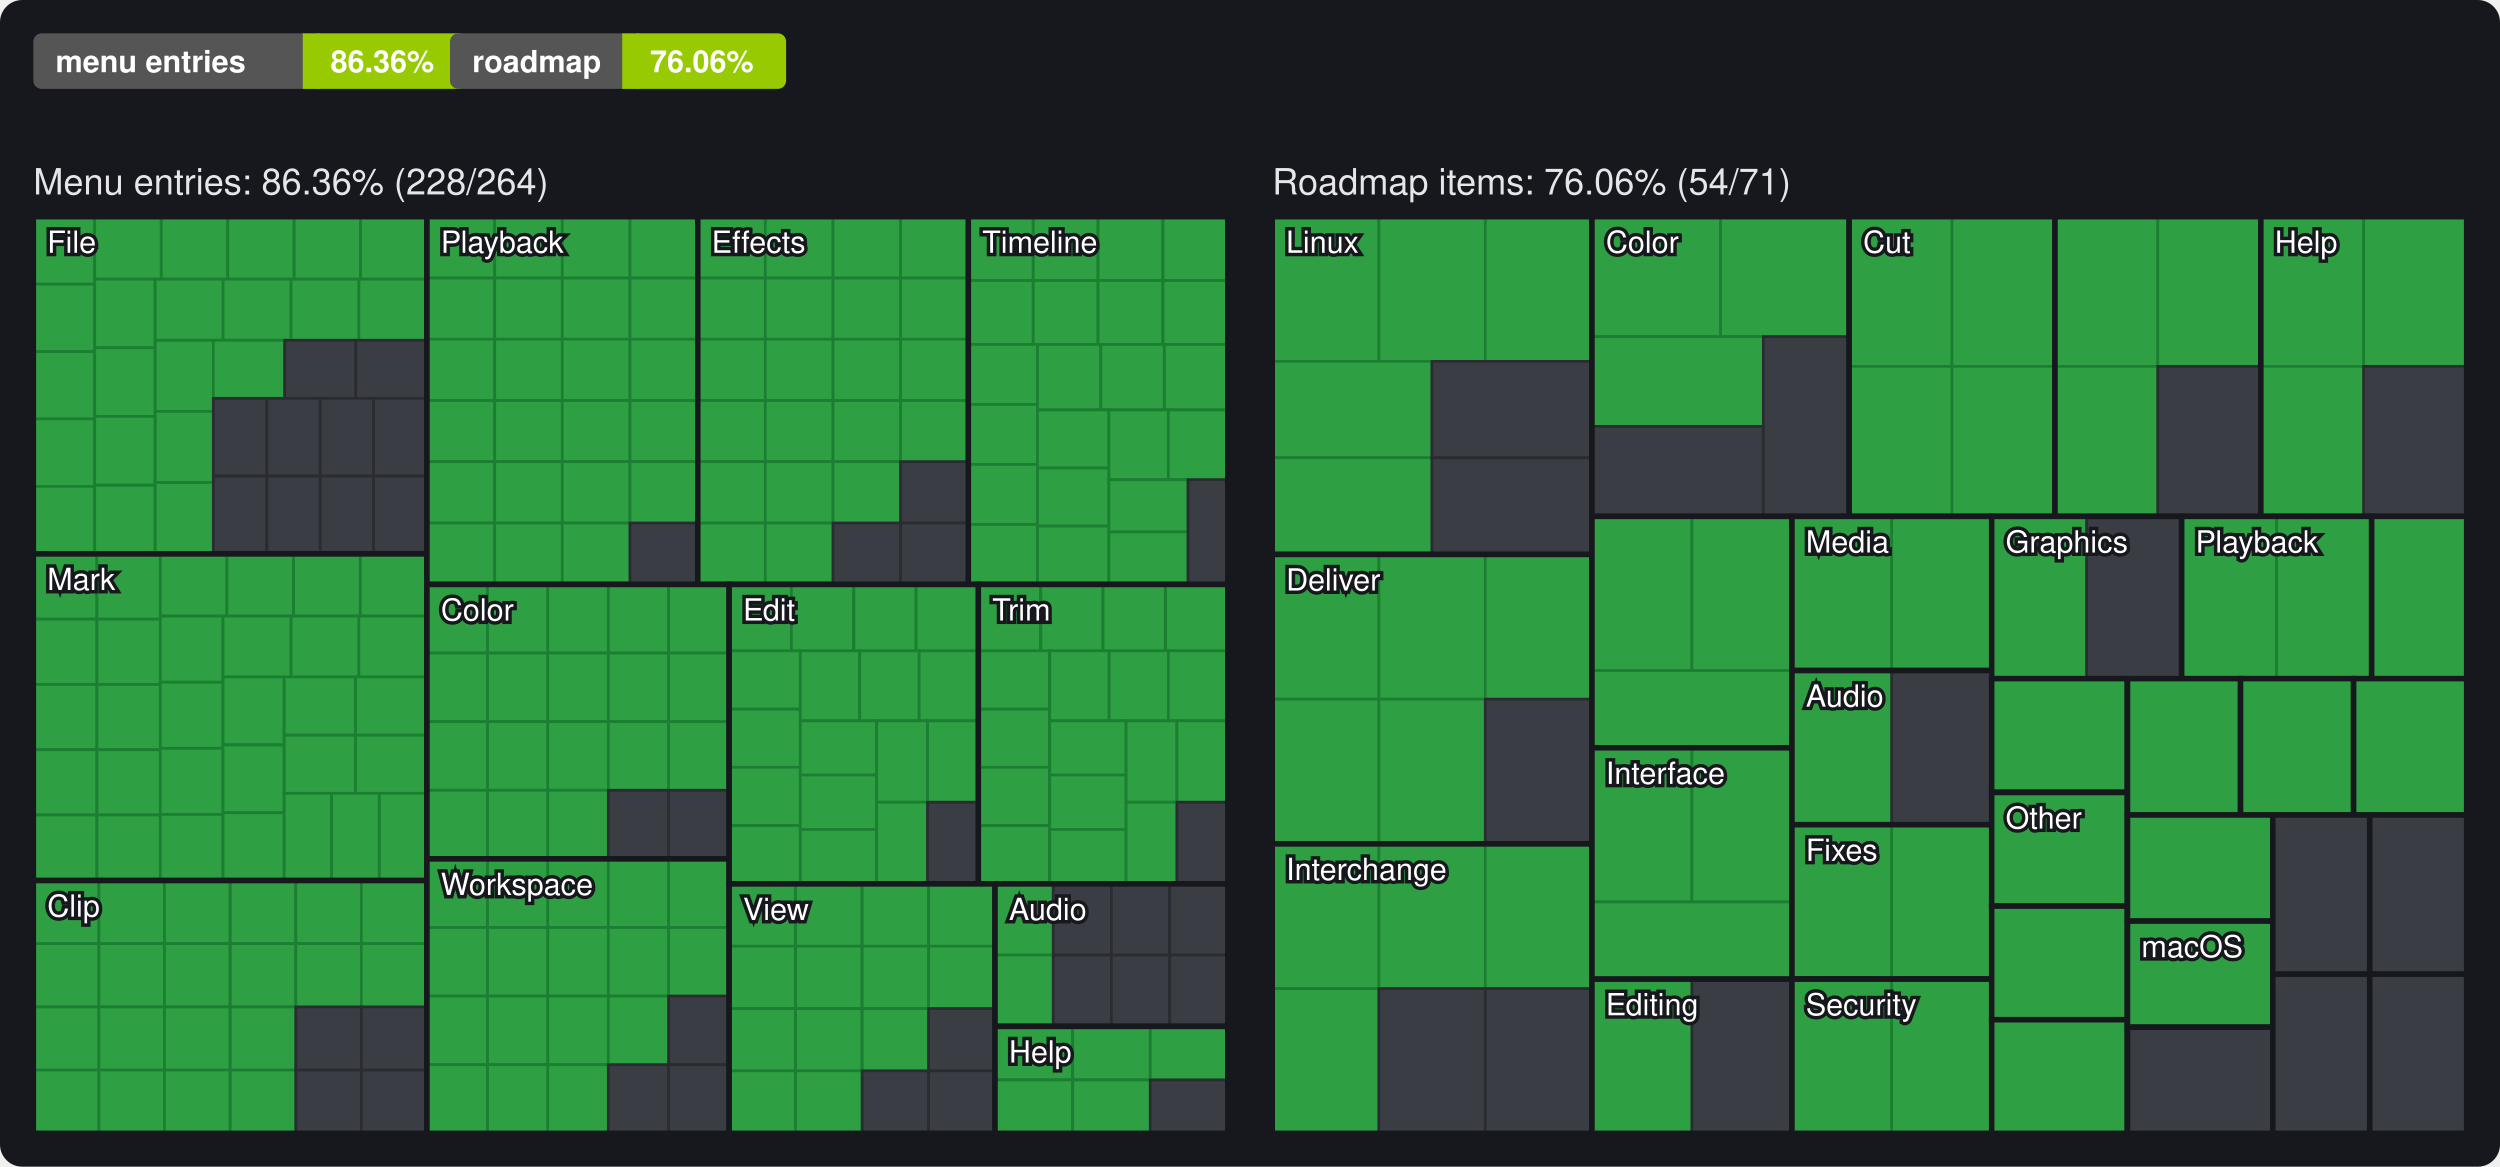
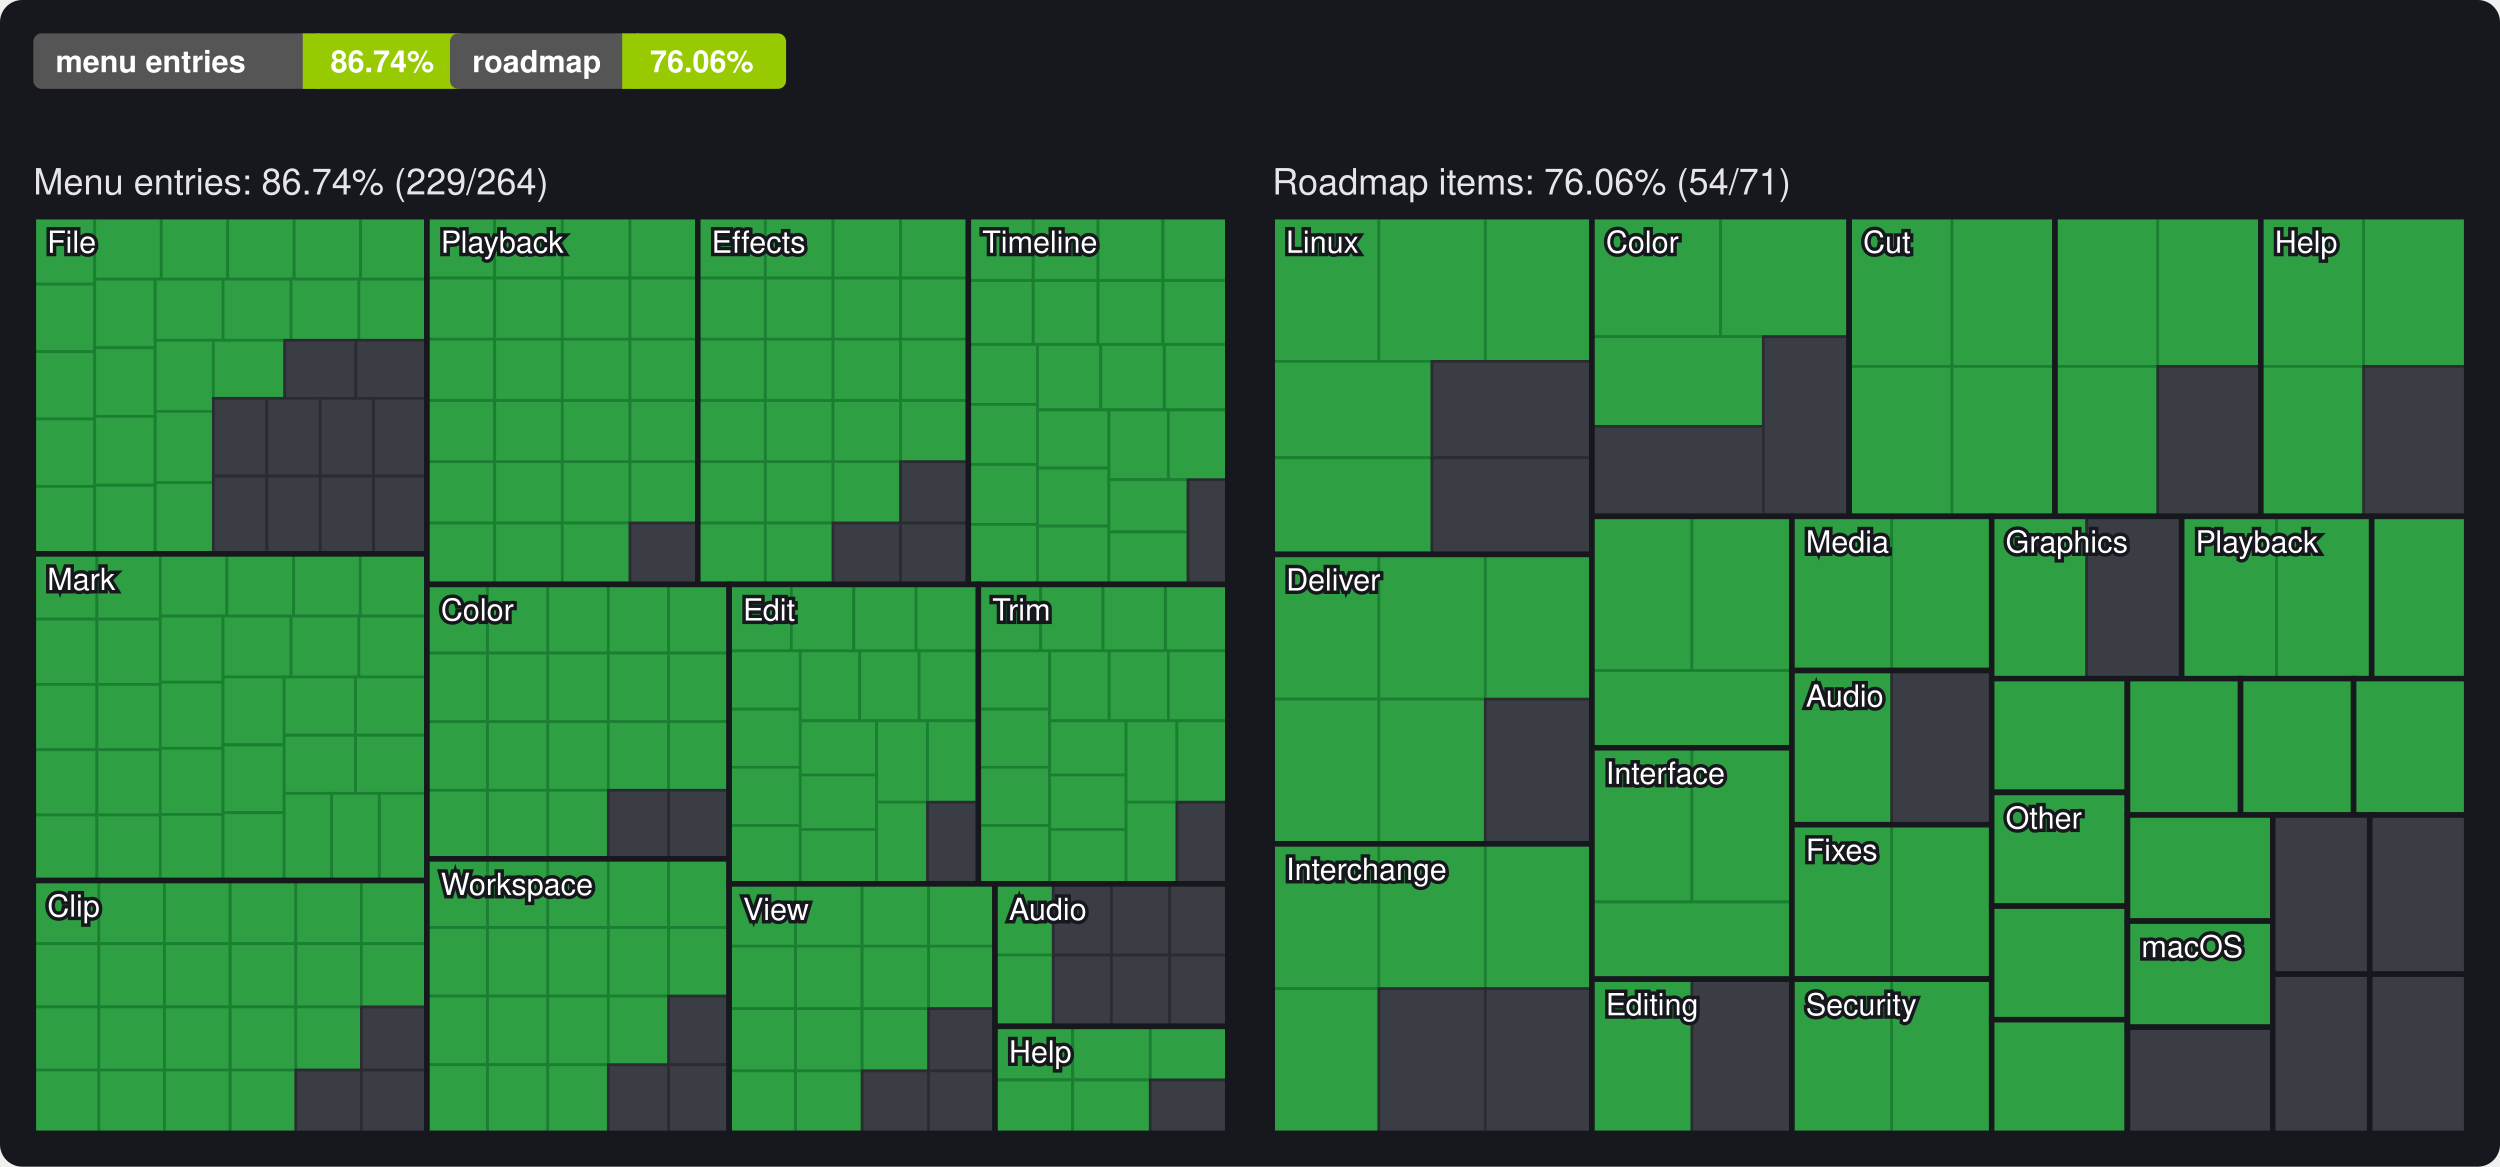
- <svg xmlns="http://www.w3.org/2000/svg" width="900" height="420" viewBox="0 0 900 420" font-family="Segoe UI, Helvetica, Arial, sans-serif" role="img" aria-label="Menu entries 86.36% done (228 of 264); roadmap items 76.06% done (54 of 71)">
+ <svg xmlns="http://www.w3.org/2000/svg" width="900" height="420" viewBox="0 0 900 420" font-family="Segoe UI, Helvetica, Arial, sans-serif" role="img" aria-label="Menu entries 86.74% done (229 of 264); roadmap items 76.06% done (54 of 71)">
  <rect width="900" height="420" rx="8" fill="#16181d" />
  <g transform="translate(12,12)" font-size="11" font-weight="600">
    <rect width="100" height="20" rx="3" fill="#555" />
    <rect x="100" width="56" height="20" rx="3" fill="#97ca00" />
    <rect x="97" width="6" height="20" fill="#97ca00" />
    <text x="8" y="14" fill="#fff">menu entries</text>
-     <text x="107" y="14" fill="#fff">86.36%</text>
+     <text x="107" y="14" fill="#fff">86.74%</text>
  </g>
  <g transform="translate(162,12)" font-size="11" font-weight="600">
    <rect width="65" height="20" rx="3" fill="#555" />
    <rect x="65" width="56" height="20" rx="3" fill="#97ca00" />
    <rect x="62" width="6" height="20" fill="#97ca00" />
    <text x="8" y="14" fill="#fff">roadmap</text>
    <text x="72" y="14" fill="#fff">76.06%</text>
  </g>
-   <text x="12" y="70" font-size="13" fill="#e6e6ea">Menu entries: 86.36% (228/264)</text>
+   <text x="12" y="70" font-size="13" fill="#e6e6ea">Menu entries: 86.74% (229/264)</text>
  <text x="458.0" y="70" font-size="13" fill="#e6e6ea">Roadmap items: 76.06% (54/71)</text>
  <rect x="12.0" y="78.0" width="22.1" height="24.3" fill="#2ea043" stroke="#1b7f32" stroke-width="1" />
  <rect x="12.0" y="102.3" width="22.1" height="24.3" fill="#2ea043" stroke="#1b7f32" stroke-width="1" />
  <rect x="12.0" y="126.6" width="22.1" height="24.3" fill="#2ea043" stroke="#1b7f32" stroke-width="1" />
  <rect x="12.0" y="150.8" width="22.1" height="24.3" fill="#2ea043" stroke="#1b7f32" stroke-width="1" />
  <rect x="12.0" y="175.1" width="22.1" height="24.3" fill="#2ea043" stroke="#1b7f32" stroke-width="1" />
  <rect x="34.1" y="78.0" width="23.9" height="22.5" fill="#2ea043" stroke="#1b7f32" stroke-width="1" />
  <rect x="58.1" y="78.0" width="23.9" height="22.5" fill="#2ea043" stroke="#1b7f32" stroke-width="1" />
  <rect x="82.0" y="78.0" width="23.9" height="22.5" fill="#2ea043" stroke="#1b7f32" stroke-width="1" />
  <rect x="105.9" y="78.0" width="23.9" height="22.5" fill="#2ea043" stroke="#1b7f32" stroke-width="1" />
  <rect x="129.8" y="78.0" width="23.9" height="22.5" fill="#2ea043" stroke="#1b7f32" stroke-width="1" />
  <rect x="34.1" y="100.5" width="21.7" height="24.7" fill="#2ea043" stroke="#1b7f32" stroke-width="1" />
  <rect x="34.1" y="125.2" width="21.7" height="24.7" fill="#2ea043" stroke="#1b7f32" stroke-width="1" />
  <rect x="34.1" y="149.9" width="21.7" height="24.7" fill="#2ea043" stroke="#1b7f32" stroke-width="1" />
  <rect x="34.1" y="174.7" width="21.7" height="24.7" fill="#2ea043" stroke="#1b7f32" stroke-width="1" />
  <rect x="55.9" y="100.5" width="24.5" height="22.0" fill="#2ea043" stroke="#1b7f32" stroke-width="1" />
  <rect x="80.3" y="100.5" width="24.5" height="22.0" fill="#2ea043" stroke="#1b7f32" stroke-width="1" />
  <rect x="104.8" y="100.5" width="24.5" height="22.0" fill="#2ea043" stroke="#1b7f32" stroke-width="1" />
  <rect x="129.2" y="100.5" width="24.5" height="22.0" fill="#2ea043" stroke="#1b7f32" stroke-width="1" />
  <rect x="55.9" y="122.5" width="21.0" height="25.6" fill="#2ea043" stroke="#1b7f32" stroke-width="1" />
  <rect x="55.9" y="148.1" width="21.0" height="25.6" fill="#2ea043" stroke="#1b7f32" stroke-width="1" />
  <rect x="55.9" y="173.7" width="21.0" height="25.6" fill="#2ea043" stroke="#1b7f32" stroke-width="1" />
  <rect x="76.8" y="122.5" width="25.6" height="21.0" fill="#2ea043" stroke="#1b7f32" stroke-width="1" />
  <rect x="102.5" y="122.5" width="25.6" height="21.0" fill="#3a3d44" stroke="#2a2c31" stroke-width="1" />
  <rect x="128.1" y="122.5" width="25.6" height="21.0" fill="#3a3d44" stroke="#2a2c31" stroke-width="1" />
  <rect x="76.8" y="143.4" width="19.2" height="28.0" fill="#3a3d44" stroke="#2a2c31" stroke-width="1" />
  <rect x="76.8" y="171.4" width="19.2" height="28.0" fill="#3a3d44" stroke="#2a2c31" stroke-width="1" />
  <rect x="96.1" y="143.4" width="19.2" height="28.0" fill="#3a3d44" stroke="#2a2c31" stroke-width="1" />
  <rect x="96.1" y="171.4" width="19.2" height="28.0" fill="#3a3d44" stroke="#2a2c31" stroke-width="1" />
  <rect x="115.3" y="143.4" width="19.2" height="28.0" fill="#3a3d44" stroke="#2a2c31" stroke-width="1" />
  <rect x="134.5" y="143.4" width="19.2" height="28.0" fill="#3a3d44" stroke="#2a2c31" stroke-width="1" />
  <rect x="115.3" y="171.4" width="19.2" height="28.0" fill="#3a3d44" stroke="#2a2c31" stroke-width="1" />
  <rect x="134.5" y="171.4" width="19.2" height="28.0" fill="#3a3d44" stroke="#2a2c31" stroke-width="1" />
  <rect x="12.0" y="78.0" width="141.7" height="121.4" fill="none" stroke="#16181d" stroke-width="2" />
  <text x="17.0" y="91.0" font-size="11" fill="#fff" stroke="#16181d" stroke-width="2.5" paint-order="stroke">File</text>
  <rect x="12.0" y="199.4" width="22.9" height="23.5" fill="#2ea043" stroke="#1b7f32" stroke-width="1" />
  <rect x="12.0" y="222.9" width="22.9" height="23.5" fill="#2ea043" stroke="#1b7f32" stroke-width="1" />
  <rect x="12.0" y="246.4" width="22.9" height="23.5" fill="#2ea043" stroke="#1b7f32" stroke-width="1" />
  <rect x="12.0" y="269.9" width="22.9" height="23.5" fill="#2ea043" stroke="#1b7f32" stroke-width="1" />
  <rect x="12.0" y="293.4" width="22.9" height="23.5" fill="#2ea043" stroke="#1b7f32" stroke-width="1" />
  <rect x="34.9" y="199.4" width="22.9" height="23.5" fill="#2ea043" stroke="#1b7f32" stroke-width="1" />
  <rect x="34.9" y="222.9" width="22.9" height="23.5" fill="#2ea043" stroke="#1b7f32" stroke-width="1" />
  <rect x="34.9" y="246.4" width="22.9" height="23.5" fill="#2ea043" stroke="#1b7f32" stroke-width="1" />
  <rect x="34.9" y="269.9" width="22.9" height="23.5" fill="#2ea043" stroke="#1b7f32" stroke-width="1" />
  <rect x="34.9" y="293.4" width="22.9" height="23.5" fill="#2ea043" stroke="#1b7f32" stroke-width="1" />
  <rect x="57.7" y="199.4" width="24.0" height="22.4" fill="#2ea043" stroke="#1b7f32" stroke-width="1" />
  <rect x="81.7" y="199.4" width="24.0" height="22.4" fill="#2ea043" stroke="#1b7f32" stroke-width="1" />
  <rect x="105.7" y="199.4" width="24.0" height="22.4" fill="#2ea043" stroke="#1b7f32" stroke-width="1" />
  <rect x="129.7" y="199.4" width="24.0" height="22.4" fill="#2ea043" stroke="#1b7f32" stroke-width="1" />
  <rect x="57.7" y="221.8" width="22.6" height="23.8" fill="#2ea043" stroke="#1b7f32" stroke-width="1" />
  <rect x="57.7" y="245.6" width="22.6" height="23.8" fill="#2ea043" stroke="#1b7f32" stroke-width="1" />
  <rect x="57.7" y="269.4" width="22.6" height="23.8" fill="#2ea043" stroke="#1b7f32" stroke-width="1" />
  <rect x="57.7" y="293.2" width="22.6" height="23.8" fill="#2ea043" stroke="#1b7f32" stroke-width="1" />
  <rect x="80.3" y="221.8" width="24.5" height="22.0" fill="#2ea043" stroke="#1b7f32" stroke-width="1" />
  <rect x="104.8" y="221.8" width="24.5" height="22.0" fill="#2ea043" stroke="#1b7f32" stroke-width="1" />
  <rect x="129.2" y="221.8" width="24.5" height="22.0" fill="#2ea043" stroke="#1b7f32" stroke-width="1" />
  <rect x="80.3" y="243.7" width="22.0" height="24.4" fill="#2ea043" stroke="#1b7f32" stroke-width="1" />
  <rect x="80.3" y="268.2" width="22.0" height="24.4" fill="#2ea043" stroke="#1b7f32" stroke-width="1" />
  <rect x="80.3" y="292.6" width="22.0" height="24.4" fill="#2ea043" stroke="#1b7f32" stroke-width="1" />
  <rect x="102.3" y="243.7" width="25.7" height="20.9" fill="#2ea043" stroke="#1b7f32" stroke-width="1" />
  <rect x="128.0" y="243.7" width="25.7" height="20.9" fill="#2ea043" stroke="#1b7f32" stroke-width="1" />
  <rect x="102.3" y="264.7" width="25.7" height="20.9" fill="#2ea043" stroke="#1b7f32" stroke-width="1" />
  <rect x="128.0" y="264.7" width="25.7" height="20.9" fill="#2ea043" stroke="#1b7f32" stroke-width="1" />
  <rect x="102.3" y="285.6" width="17.1" height="31.4" fill="#2ea043" stroke="#1b7f32" stroke-width="1" />
  <rect x="119.4" y="285.6" width="17.1" height="31.4" fill="#2ea043" stroke="#1b7f32" stroke-width="1" />
  <rect x="136.6" y="285.6" width="17.1" height="31.4" fill="#2ea043" stroke="#1b7f32" stroke-width="1" />
  <rect x="12.0" y="199.4" width="141.7" height="117.6" fill="none" stroke="#16181d" stroke-width="2" />
  <text x="17.0" y="212.4" font-size="11" fill="#fff" stroke="#16181d" stroke-width="2.5" paint-order="stroke">Mark</text>
  <rect x="12.0" y="317.0" width="23.6" height="22.8" fill="#2ea043" stroke="#1b7f32" stroke-width="1" />
  <rect x="12.0" y="339.7" width="23.6" height="22.8" fill="#2ea043" stroke="#1b7f32" stroke-width="1" />
  <rect x="12.0" y="362.5" width="23.6" height="22.8" fill="#2ea043" stroke="#1b7f32" stroke-width="1" />
  <rect x="12.0" y="385.2" width="23.6" height="22.8" fill="#2ea043" stroke="#1b7f32" stroke-width="1" />
  <rect x="35.6" y="317.0" width="23.6" height="22.8" fill="#2ea043" stroke="#1b7f32" stroke-width="1" />
  <rect x="35.6" y="339.7" width="23.6" height="22.8" fill="#2ea043" stroke="#1b7f32" stroke-width="1" />
  <rect x="35.6" y="362.5" width="23.6" height="22.8" fill="#2ea043" stroke="#1b7f32" stroke-width="1" />
  <rect x="35.6" y="385.2" width="23.6" height="22.8" fill="#2ea043" stroke="#1b7f32" stroke-width="1" />
  <rect x="59.2" y="317.0" width="23.6" height="22.8" fill="#2ea043" stroke="#1b7f32" stroke-width="1" />
  <rect x="59.2" y="339.7" width="23.6" height="22.8" fill="#2ea043" stroke="#1b7f32" stroke-width="1" />
  <rect x="59.2" y="362.5" width="23.6" height="22.8" fill="#2ea043" stroke="#1b7f32" stroke-width="1" />
  <rect x="59.2" y="385.2" width="23.6" height="22.8" fill="#2ea043" stroke="#1b7f32" stroke-width="1" />
  <rect x="82.9" y="317.0" width="23.6" height="22.8" fill="#2ea043" stroke="#1b7f32" stroke-width="1" />
  <rect x="106.5" y="317.0" width="23.6" height="22.8" fill="#2ea043" stroke="#1b7f32" stroke-width="1" />
  <rect x="130.1" y="317.0" width="23.6" height="22.8" fill="#2ea043" stroke="#1b7f32" stroke-width="1" />
  <rect x="82.9" y="339.7" width="23.6" height="22.8" fill="#2ea043" stroke="#1b7f32" stroke-width="1" />
  <rect x="82.9" y="362.5" width="23.6" height="22.8" fill="#2ea043" stroke="#1b7f32" stroke-width="1" />
  <rect x="82.9" y="385.2" width="23.6" height="22.8" fill="#2ea043" stroke="#1b7f32" stroke-width="1" />
  <rect x="106.5" y="339.7" width="23.6" height="22.8" fill="#2ea043" stroke="#1b7f32" stroke-width="1" />
  <rect x="130.1" y="339.7" width="23.6" height="22.8" fill="#2ea043" stroke="#1b7f32" stroke-width="1" />
-   <rect x="106.5" y="362.5" width="23.6" height="22.8" fill="#3a3d44" stroke="#2a2c31" stroke-width="1" />
+   <rect x="106.5" y="362.5" width="23.6" height="22.8" fill="#2ea043" stroke="#1b7f32" stroke-width="1" />
  <rect x="106.5" y="385.2" width="23.6" height="22.8" fill="#3a3d44" stroke="#2a2c31" stroke-width="1" />
  <rect x="130.1" y="362.5" width="23.6" height="22.8" fill="#3a3d44" stroke="#2a2c31" stroke-width="1" />
  <rect x="130.1" y="385.2" width="23.6" height="22.8" fill="#3a3d44" stroke="#2a2c31" stroke-width="1" />
  <rect x="12.0" y="317.0" width="141.7" height="91.0" fill="none" stroke="#16181d" stroke-width="2" />
  <text x="17.0" y="330.0" font-size="11" fill="#fff" stroke="#16181d" stroke-width="2.5" paint-order="stroke">Clip</text>
  <rect x="153.7" y="78.0" width="24.4" height="22.1" fill="#2ea043" stroke="#1b7f32" stroke-width="1" />
  <rect x="178.1" y="78.0" width="24.4" height="22.1" fill="#2ea043" stroke="#1b7f32" stroke-width="1" />
  <rect x="202.4" y="78.0" width="24.4" height="22.1" fill="#2ea043" stroke="#1b7f32" stroke-width="1" />
  <rect x="226.8" y="78.0" width="24.4" height="22.1" fill="#2ea043" stroke="#1b7f32" stroke-width="1" />
  <rect x="153.7" y="100.1" width="24.4" height="22.1" fill="#2ea043" stroke="#1b7f32" stroke-width="1" />
  <rect x="178.1" y="100.1" width="24.4" height="22.1" fill="#2ea043" stroke="#1b7f32" stroke-width="1" />
  <rect x="202.4" y="100.1" width="24.4" height="22.1" fill="#2ea043" stroke="#1b7f32" stroke-width="1" />
  <rect x="226.8" y="100.1" width="24.4" height="22.1" fill="#2ea043" stroke="#1b7f32" stroke-width="1" />
  <rect x="153.7" y="122.1" width="24.4" height="22.1" fill="#2ea043" stroke="#1b7f32" stroke-width="1" />
  <rect x="153.7" y="144.2" width="24.4" height="22.1" fill="#2ea043" stroke="#1b7f32" stroke-width="1" />
  <rect x="153.7" y="166.2" width="24.4" height="22.1" fill="#2ea043" stroke="#1b7f32" stroke-width="1" />
  <rect x="153.7" y="188.3" width="24.4" height="22.1" fill="#2ea043" stroke="#1b7f32" stroke-width="1" />
  <rect x="178.1" y="122.1" width="24.4" height="22.1" fill="#2ea043" stroke="#1b7f32" stroke-width="1" />
  <rect x="202.4" y="122.1" width="24.4" height="22.1" fill="#2ea043" stroke="#1b7f32" stroke-width="1" />
  <rect x="226.8" y="122.1" width="24.4" height="22.1" fill="#2ea043" stroke="#1b7f32" stroke-width="1" />
  <rect x="178.1" y="144.2" width="24.4" height="22.1" fill="#2ea043" stroke="#1b7f32" stroke-width="1" />
  <rect x="178.1" y="166.2" width="24.4" height="22.1" fill="#2ea043" stroke="#1b7f32" stroke-width="1" />
  <rect x="178.1" y="188.3" width="24.4" height="22.1" fill="#2ea043" stroke="#1b7f32" stroke-width="1" />
  <rect x="202.4" y="144.2" width="24.4" height="22.1" fill="#2ea043" stroke="#1b7f32" stroke-width="1" />
  <rect x="226.8" y="144.2" width="24.4" height="22.1" fill="#2ea043" stroke="#1b7f32" stroke-width="1" />
  <rect x="202.4" y="166.2" width="24.4" height="22.1" fill="#2ea043" stroke="#1b7f32" stroke-width="1" />
  <rect x="202.4" y="188.3" width="24.4" height="22.1" fill="#2ea043" stroke="#1b7f32" stroke-width="1" />
  <rect x="226.8" y="166.2" width="24.4" height="22.1" fill="#2ea043" stroke="#1b7f32" stroke-width="1" />
  <rect x="226.8" y="188.3" width="24.4" height="22.1" fill="#3a3d44" stroke="#2a2c31" stroke-width="1" />
  <rect x="153.7" y="78.0" width="97.5" height="132.4" fill="none" stroke="#16181d" stroke-width="2" />
  <text x="158.7" y="91.0" font-size="11" fill="#fff" stroke="#16181d" stroke-width="2.5" paint-order="stroke">Playback</text>
  <rect x="251.2" y="78.0" width="24.4" height="22.1" fill="#2ea043" stroke="#1b7f32" stroke-width="1" />
  <rect x="275.5" y="78.0" width="24.4" height="22.1" fill="#2ea043" stroke="#1b7f32" stroke-width="1" />
  <rect x="299.9" y="78.0" width="24.4" height="22.1" fill="#2ea043" stroke="#1b7f32" stroke-width="1" />
  <rect x="324.2" y="78.0" width="24.4" height="22.1" fill="#2ea043" stroke="#1b7f32" stroke-width="1" />
  <rect x="251.2" y="100.1" width="24.4" height="22.1" fill="#2ea043" stroke="#1b7f32" stroke-width="1" />
  <rect x="275.5" y="100.1" width="24.4" height="22.1" fill="#2ea043" stroke="#1b7f32" stroke-width="1" />
  <rect x="299.9" y="100.1" width="24.4" height="22.1" fill="#2ea043" stroke="#1b7f32" stroke-width="1" />
  <rect x="324.2" y="100.1" width="24.4" height="22.1" fill="#2ea043" stroke="#1b7f32" stroke-width="1" />
  <rect x="251.2" y="122.1" width="24.4" height="22.1" fill="#2ea043" stroke="#1b7f32" stroke-width="1" />
  <rect x="251.2" y="144.2" width="24.4" height="22.1" fill="#2ea043" stroke="#1b7f32" stroke-width="1" />
  <rect x="251.2" y="166.2" width="24.4" height="22.1" fill="#2ea043" stroke="#1b7f32" stroke-width="1" />
  <rect x="251.2" y="188.3" width="24.4" height="22.1" fill="#2ea043" stroke="#1b7f32" stroke-width="1" />
  <rect x="275.5" y="122.1" width="24.4" height="22.1" fill="#2ea043" stroke="#1b7f32" stroke-width="1" />
  <rect x="299.9" y="122.1" width="24.4" height="22.1" fill="#2ea043" stroke="#1b7f32" stroke-width="1" />
  <rect x="324.2" y="122.1" width="24.4" height="22.1" fill="#2ea043" stroke="#1b7f32" stroke-width="1" />
  <rect x="275.5" y="144.2" width="24.4" height="22.1" fill="#2ea043" stroke="#1b7f32" stroke-width="1" />
  <rect x="275.5" y="166.2" width="24.4" height="22.1" fill="#2ea043" stroke="#1b7f32" stroke-width="1" />
  <rect x="275.5" y="188.3" width="24.4" height="22.1" fill="#2ea043" stroke="#1b7f32" stroke-width="1" />
  <rect x="299.9" y="144.2" width="24.4" height="22.1" fill="#2ea043" stroke="#1b7f32" stroke-width="1" />
  <rect x="324.2" y="144.2" width="24.4" height="22.1" fill="#2ea043" stroke="#1b7f32" stroke-width="1" />
  <rect x="299.9" y="166.2" width="24.4" height="22.1" fill="#2ea043" stroke="#1b7f32" stroke-width="1" />
  <rect x="299.9" y="188.3" width="24.4" height="22.1" fill="#3a3d44" stroke="#2a2c31" stroke-width="1" />
  <rect x="324.2" y="166.2" width="24.4" height="22.1" fill="#3a3d44" stroke="#2a2c31" stroke-width="1" />
  <rect x="324.2" y="188.3" width="24.4" height="22.1" fill="#3a3d44" stroke="#2a2c31" stroke-width="1" />
  <rect x="251.2" y="78.0" width="97.5" height="132.4" fill="none" stroke="#16181d" stroke-width="2" />
  <text x="256.2" y="91.0" font-size="11" fill="#fff" stroke="#16181d" stroke-width="2.5" paint-order="stroke">Effects</text>
  <rect x="348.6" y="78.0" width="23.3" height="23.0" fill="#2ea043" stroke="#1b7f32" stroke-width="1" />
  <rect x="372.0" y="78.0" width="23.3" height="23.0" fill="#2ea043" stroke="#1b7f32" stroke-width="1" />
  <rect x="395.3" y="78.0" width="23.3" height="23.0" fill="#2ea043" stroke="#1b7f32" stroke-width="1" />
  <rect x="418.7" y="78.0" width="23.3" height="23.0" fill="#2ea043" stroke="#1b7f32" stroke-width="1" />
  <rect x="348.6" y="101.0" width="23.3" height="23.0" fill="#2ea043" stroke="#1b7f32" stroke-width="1" />
  <rect x="372.0" y="101.0" width="23.3" height="23.0" fill="#2ea043" stroke="#1b7f32" stroke-width="1" />
  <rect x="395.3" y="101.0" width="23.3" height="23.0" fill="#2ea043" stroke="#1b7f32" stroke-width="1" />
  <rect x="418.7" y="101.0" width="23.3" height="23.0" fill="#2ea043" stroke="#1b7f32" stroke-width="1" />
  <rect x="348.6" y="124.0" width="24.9" height="21.6" fill="#2ea043" stroke="#1b7f32" stroke-width="1" />
  <rect x="348.6" y="145.6" width="24.9" height="21.6" fill="#2ea043" stroke="#1b7f32" stroke-width="1" />
  <rect x="348.6" y="167.2" width="24.9" height="21.6" fill="#2ea043" stroke="#1b7f32" stroke-width="1" />
  <rect x="348.6" y="188.8" width="24.9" height="21.6" fill="#2ea043" stroke="#1b7f32" stroke-width="1" />
  <rect x="373.5" y="124.0" width="22.8" height="23.5" fill="#2ea043" stroke="#1b7f32" stroke-width="1" />
  <rect x="396.3" y="124.0" width="22.8" height="23.5" fill="#2ea043" stroke="#1b7f32" stroke-width="1" />
  <rect x="419.2" y="124.0" width="22.8" height="23.5" fill="#2ea043" stroke="#1b7f32" stroke-width="1" />
  <rect x="373.5" y="147.6" width="25.7" height="20.9" fill="#2ea043" stroke="#1b7f32" stroke-width="1" />
  <rect x="373.5" y="168.5" width="25.7" height="20.9" fill="#2ea043" stroke="#1b7f32" stroke-width="1" />
  <rect x="373.5" y="189.4" width="25.7" height="20.9" fill="#2ea043" stroke="#1b7f32" stroke-width="1" />
  <rect x="399.2" y="147.6" width="21.4" height="25.1" fill="#2ea043" stroke="#1b7f32" stroke-width="1" />
  <rect x="420.6" y="147.6" width="21.4" height="25.1" fill="#2ea043" stroke="#1b7f32" stroke-width="1" />
  <rect x="399.2" y="172.7" width="28.5" height="18.8" fill="#2ea043" stroke="#1b7f32" stroke-width="1" />
  <rect x="399.2" y="191.5" width="28.5" height="18.8" fill="#2ea043" stroke="#1b7f32" stroke-width="1" />
  <rect x="427.7" y="172.7" width="14.3" height="37.7" fill="#3a3d44" stroke="#2a2c31" stroke-width="1" />
  <rect x="348.6" y="78.0" width="93.4" height="132.4" fill="none" stroke="#16181d" stroke-width="2" />
  <text x="353.6" y="91.0" font-size="11" fill="#fff" stroke="#16181d" stroke-width="2.5" paint-order="stroke">Timeline</text>
  <rect x="153.7" y="210.4" width="21.8" height="24.7" fill="#2ea043" stroke="#1b7f32" stroke-width="1" />
  <rect x="153.7" y="235.1" width="21.8" height="24.7" fill="#2ea043" stroke="#1b7f32" stroke-width="1" />
  <rect x="153.7" y="259.8" width="21.8" height="24.7" fill="#2ea043" stroke="#1b7f32" stroke-width="1" />
  <rect x="153.7" y="284.5" width="21.8" height="24.7" fill="#2ea043" stroke="#1b7f32" stroke-width="1" />
  <rect x="175.5" y="210.4" width="21.8" height="24.7" fill="#2ea043" stroke="#1b7f32" stroke-width="1" />
  <rect x="197.2" y="210.4" width="21.8" height="24.7" fill="#2ea043" stroke="#1b7f32" stroke-width="1" />
  <rect x="219.0" y="210.4" width="21.8" height="24.7" fill="#2ea043" stroke="#1b7f32" stroke-width="1" />
  <rect x="240.7" y="210.4" width="21.8" height="24.7" fill="#2ea043" stroke="#1b7f32" stroke-width="1" />
  <rect x="175.5" y="235.1" width="21.8" height="24.7" fill="#2ea043" stroke="#1b7f32" stroke-width="1" />
  <rect x="175.5" y="259.8" width="21.8" height="24.7" fill="#2ea043" stroke="#1b7f32" stroke-width="1" />
  <rect x="175.5" y="284.5" width="21.8" height="24.7" fill="#2ea043" stroke="#1b7f32" stroke-width="1" />
  <rect x="197.2" y="235.1" width="21.8" height="24.7" fill="#2ea043" stroke="#1b7f32" stroke-width="1" />
  <rect x="219.0" y="235.1" width="21.8" height="24.7" fill="#2ea043" stroke="#1b7f32" stroke-width="1" />
  <rect x="240.7" y="235.1" width="21.8" height="24.7" fill="#2ea043" stroke="#1b7f32" stroke-width="1" />
  <rect x="197.2" y="259.8" width="21.8" height="24.7" fill="#2ea043" stroke="#1b7f32" stroke-width="1" />
  <rect x="197.2" y="284.5" width="21.8" height="24.7" fill="#2ea043" stroke="#1b7f32" stroke-width="1" />
  <rect x="219.0" y="259.8" width="21.8" height="24.7" fill="#2ea043" stroke="#1b7f32" stroke-width="1" />
  <rect x="240.7" y="259.8" width="21.8" height="24.7" fill="#2ea043" stroke="#1b7f32" stroke-width="1" />
  <rect x="219.0" y="284.5" width="21.8" height="24.7" fill="#3a3d44" stroke="#2a2c31" stroke-width="1" />
  <rect x="240.7" y="284.5" width="21.8" height="24.7" fill="#3a3d44" stroke="#2a2c31" stroke-width="1" />
  <rect x="153.7" y="210.4" width="108.8" height="98.8" fill="none" stroke="#16181d" stroke-width="2" />
  <text x="158.7" y="223.4" font-size="11" fill="#fff" stroke="#16181d" stroke-width="2.5" paint-order="stroke">Color</text>
  <rect x="153.7" y="309.2" width="21.8" height="24.7" fill="#2ea043" stroke="#1b7f32" stroke-width="1" />
  <rect x="153.7" y="333.9" width="21.8" height="24.7" fill="#2ea043" stroke="#1b7f32" stroke-width="1" />
  <rect x="153.7" y="358.6" width="21.8" height="24.7" fill="#2ea043" stroke="#1b7f32" stroke-width="1" />
  <rect x="153.7" y="383.3" width="21.8" height="24.7" fill="#2ea043" stroke="#1b7f32" stroke-width="1" />
  <rect x="175.5" y="309.2" width="21.8" height="24.7" fill="#2ea043" stroke="#1b7f32" stroke-width="1" />
  <rect x="197.2" y="309.2" width="21.8" height="24.7" fill="#2ea043" stroke="#1b7f32" stroke-width="1" />
  <rect x="219.0" y="309.2" width="21.8" height="24.7" fill="#2ea043" stroke="#1b7f32" stroke-width="1" />
  <rect x="240.7" y="309.2" width="21.8" height="24.7" fill="#2ea043" stroke="#1b7f32" stroke-width="1" />
  <rect x="175.5" y="333.9" width="21.8" height="24.7" fill="#2ea043" stroke="#1b7f32" stroke-width="1" />
  <rect x="175.5" y="358.6" width="21.8" height="24.7" fill="#2ea043" stroke="#1b7f32" stroke-width="1" />
  <rect x="175.5" y="383.3" width="21.8" height="24.7" fill="#2ea043" stroke="#1b7f32" stroke-width="1" />
  <rect x="197.2" y="333.9" width="21.8" height="24.7" fill="#2ea043" stroke="#1b7f32" stroke-width="1" />
  <rect x="219.0" y="333.9" width="21.8" height="24.7" fill="#2ea043" stroke="#1b7f32" stroke-width="1" />
  <rect x="240.7" y="333.9" width="21.8" height="24.7" fill="#2ea043" stroke="#1b7f32" stroke-width="1" />
  <rect x="197.2" y="358.6" width="21.8" height="24.7" fill="#2ea043" stroke="#1b7f32" stroke-width="1" />
  <rect x="197.2" y="383.3" width="21.8" height="24.7" fill="#2ea043" stroke="#1b7f32" stroke-width="1" />
  <rect x="219.0" y="358.6" width="21.8" height="24.7" fill="#2ea043" stroke="#1b7f32" stroke-width="1" />
  <rect x="240.7" y="358.6" width="21.8" height="24.7" fill="#3a3d44" stroke="#2a2c31" stroke-width="1" />
  <rect x="219.0" y="383.3" width="21.8" height="24.7" fill="#3a3d44" stroke="#2a2c31" stroke-width="1" />
  <rect x="240.7" y="383.3" width="21.8" height="24.7" fill="#3a3d44" stroke="#2a2c31" stroke-width="1" />
  <rect x="153.7" y="309.2" width="108.8" height="98.8" fill="none" stroke="#16181d" stroke-width="2" />
  <text x="158.7" y="322.2" font-size="11" fill="#fff" stroke="#16181d" stroke-width="2.5" paint-order="stroke">Workspace</text>
  <rect x="262.5" y="210.4" width="22.4" height="24.0" fill="#2ea043" stroke="#1b7f32" stroke-width="1" />
  <rect x="284.9" y="210.4" width="22.4" height="24.0" fill="#2ea043" stroke="#1b7f32" stroke-width="1" />
  <rect x="307.4" y="210.4" width="22.4" height="24.0" fill="#2ea043" stroke="#1b7f32" stroke-width="1" />
  <rect x="329.8" y="210.4" width="22.4" height="24.0" fill="#2ea043" stroke="#1b7f32" stroke-width="1" />
  <rect x="262.5" y="234.3" width="25.6" height="21.0" fill="#2ea043" stroke="#1b7f32" stroke-width="1" />
  <rect x="262.5" y="255.3" width="25.6" height="21.0" fill="#2ea043" stroke="#1b7f32" stroke-width="1" />
  <rect x="262.5" y="276.2" width="25.6" height="21.0" fill="#2ea043" stroke="#1b7f32" stroke-width="1" />
  <rect x="262.5" y="297.2" width="25.6" height="21.0" fill="#2ea043" stroke="#1b7f32" stroke-width="1" />
  <rect x="288.1" y="234.3" width="21.4" height="25.2" fill="#2ea043" stroke="#1b7f32" stroke-width="1" />
  <rect x="309.5" y="234.3" width="21.4" height="25.2" fill="#2ea043" stroke="#1b7f32" stroke-width="1" />
  <rect x="330.9" y="234.3" width="21.4" height="25.2" fill="#2ea043" stroke="#1b7f32" stroke-width="1" />
  <rect x="288.1" y="259.5" width="27.5" height="19.6" fill="#2ea043" stroke="#1b7f32" stroke-width="1" />
  <rect x="288.1" y="279.0" width="27.5" height="19.6" fill="#2ea043" stroke="#1b7f32" stroke-width="1" />
  <rect x="288.1" y="298.6" width="27.5" height="19.6" fill="#2ea043" stroke="#1b7f32" stroke-width="1" />
  <rect x="315.6" y="259.5" width="18.3" height="29.3" fill="#2ea043" stroke="#1b7f32" stroke-width="1" />
  <rect x="333.9" y="259.5" width="18.3" height="29.3" fill="#2ea043" stroke="#1b7f32" stroke-width="1" />
  <rect x="315.6" y="288.8" width="18.3" height="29.3" fill="#2ea043" stroke="#1b7f32" stroke-width="1" />
  <rect x="333.9" y="288.8" width="18.3" height="29.3" fill="#3a3d44" stroke="#2a2c31" stroke-width="1" />
  <rect x="262.5" y="210.4" width="89.8" height="107.8" fill="none" stroke="#16181d" stroke-width="2" />
  <text x="267.5" y="223.4" font-size="11" fill="#fff" stroke="#16181d" stroke-width="2.5" paint-order="stroke">Edit</text>
  <rect x="352.2" y="210.4" width="22.4" height="24.0" fill="#2ea043" stroke="#1b7f32" stroke-width="1" />
  <rect x="374.7" y="210.4" width="22.4" height="24.0" fill="#2ea043" stroke="#1b7f32" stroke-width="1" />
  <rect x="397.1" y="210.4" width="22.4" height="24.0" fill="#2ea043" stroke="#1b7f32" stroke-width="1" />
  <rect x="419.6" y="210.4" width="22.4" height="24.0" fill="#2ea043" stroke="#1b7f32" stroke-width="1" />
  <rect x="352.2" y="234.3" width="25.6" height="21.0" fill="#2ea043" stroke="#1b7f32" stroke-width="1" />
  <rect x="352.2" y="255.3" width="25.6" height="21.0" fill="#2ea043" stroke="#1b7f32" stroke-width="1" />
  <rect x="352.2" y="276.2" width="25.6" height="21.0" fill="#2ea043" stroke="#1b7f32" stroke-width="1" />
  <rect x="352.2" y="297.2" width="25.6" height="21.0" fill="#2ea043" stroke="#1b7f32" stroke-width="1" />
  <rect x="377.9" y="234.3" width="21.4" height="25.2" fill="#2ea043" stroke="#1b7f32" stroke-width="1" />
  <rect x="399.3" y="234.3" width="21.4" height="25.2" fill="#2ea043" stroke="#1b7f32" stroke-width="1" />
  <rect x="420.6" y="234.3" width="21.4" height="25.2" fill="#2ea043" stroke="#1b7f32" stroke-width="1" />
  <rect x="377.9" y="259.5" width="27.5" height="19.6" fill="#2ea043" stroke="#1b7f32" stroke-width="1" />
  <rect x="377.9" y="279.0" width="27.5" height="19.6" fill="#2ea043" stroke="#1b7f32" stroke-width="1" />
  <rect x="377.9" y="298.6" width="27.5" height="19.6" fill="#2ea043" stroke="#1b7f32" stroke-width="1" />
  <rect x="405.4" y="259.5" width="18.3" height="29.3" fill="#2ea043" stroke="#1b7f32" stroke-width="1" />
  <rect x="423.7" y="259.5" width="18.3" height="29.3" fill="#2ea043" stroke="#1b7f32" stroke-width="1" />
  <rect x="405.4" y="288.8" width="18.3" height="29.3" fill="#2ea043" stroke="#1b7f32" stroke-width="1" />
  <rect x="423.7" y="288.8" width="18.3" height="29.3" fill="#3a3d44" stroke="#2a2c31" stroke-width="1" />
  <rect x="352.2" y="210.4" width="89.8" height="107.8" fill="none" stroke="#16181d" stroke-width="2" />
  <text x="357.2" y="223.4" font-size="11" fill="#fff" stroke="#16181d" stroke-width="2.5" paint-order="stroke">Trim</text>
  <rect x="262.5" y="318.2" width="23.9" height="22.5" fill="#2ea043" stroke="#1b7f32" stroke-width="1" />
  <rect x="262.5" y="340.6" width="23.9" height="22.5" fill="#2ea043" stroke="#1b7f32" stroke-width="1" />
  <rect x="262.5" y="363.1" width="23.9" height="22.5" fill="#2ea043" stroke="#1b7f32" stroke-width="1" />
  <rect x="262.5" y="385.5" width="23.9" height="22.5" fill="#2ea043" stroke="#1b7f32" stroke-width="1" />
  <rect x="286.4" y="318.2" width="23.9" height="22.5" fill="#2ea043" stroke="#1b7f32" stroke-width="1" />
  <rect x="310.4" y="318.2" width="23.9" height="22.5" fill="#2ea043" stroke="#1b7f32" stroke-width="1" />
  <rect x="334.3" y="318.2" width="23.9" height="22.5" fill="#2ea043" stroke="#1b7f32" stroke-width="1" />
  <rect x="286.4" y="340.6" width="23.9" height="22.5" fill="#2ea043" stroke="#1b7f32" stroke-width="1" />
  <rect x="286.4" y="363.1" width="23.9" height="22.5" fill="#2ea043" stroke="#1b7f32" stroke-width="1" />
  <rect x="286.4" y="385.5" width="23.9" height="22.5" fill="#2ea043" stroke="#1b7f32" stroke-width="1" />
  <rect x="310.4" y="340.6" width="23.9" height="22.5" fill="#2ea043" stroke="#1b7f32" stroke-width="1" />
  <rect x="334.3" y="340.6" width="23.9" height="22.5" fill="#2ea043" stroke="#1b7f32" stroke-width="1" />
  <rect x="310.4" y="363.1" width="23.9" height="22.5" fill="#2ea043" stroke="#1b7f32" stroke-width="1" />
  <rect x="310.4" y="385.5" width="23.9" height="22.5" fill="#3a3d44" stroke="#2a2c31" stroke-width="1" />
  <rect x="334.3" y="363.1" width="23.9" height="22.5" fill="#3a3d44" stroke="#2a2c31" stroke-width="1" />
  <rect x="334.3" y="385.5" width="23.9" height="22.5" fill="#3a3d44" stroke="#2a2c31" stroke-width="1" />
  <rect x="262.5" y="318.2" width="95.7" height="89.8" fill="none" stroke="#16181d" stroke-width="2" />
  <text x="267.5" y="331.2" font-size="11" fill="#fff" stroke="#16181d" stroke-width="2.5" paint-order="stroke">View</text>
  <rect x="358.2" y="318.2" width="20.9" height="25.7" fill="#2ea043" stroke="#1b7f32" stroke-width="1" />
  <rect x="358.2" y="343.8" width="20.9" height="25.7" fill="#2ea043" stroke="#1b7f32" stroke-width="1" />
  <rect x="379.2" y="318.2" width="20.9" height="25.7" fill="#3a3d44" stroke="#2a2c31" stroke-width="1" />
  <rect x="379.2" y="343.8" width="20.9" height="25.7" fill="#3a3d44" stroke="#2a2c31" stroke-width="1" />
  <rect x="400.1" y="318.2" width="20.9" height="25.7" fill="#3a3d44" stroke="#2a2c31" stroke-width="1" />
  <rect x="421.1" y="318.2" width="20.9" height="25.7" fill="#3a3d44" stroke="#2a2c31" stroke-width="1" />
  <rect x="400.1" y="343.8" width="20.9" height="25.7" fill="#3a3d44" stroke="#2a2c31" stroke-width="1" />
  <rect x="421.1" y="343.8" width="20.9" height="25.7" fill="#3a3d44" stroke="#2a2c31" stroke-width="1" />
  <rect x="358.2" y="318.2" width="83.8" height="51.3" fill="none" stroke="#16181d" stroke-width="2" />
  <text x="363.2" y="331.2" font-size="11" fill="#fff" stroke="#16181d" stroke-width="2.5" paint-order="stroke">Audio</text>
  <rect x="358.2" y="369.5" width="27.9" height="19.2" fill="#2ea043" stroke="#1b7f32" stroke-width="1" />
  <rect x="358.2" y="388.8" width="27.9" height="19.2" fill="#2ea043" stroke="#1b7f32" stroke-width="1" />
  <rect x="386.2" y="369.5" width="27.9" height="19.2" fill="#2ea043" stroke="#1b7f32" stroke-width="1" />
  <rect x="386.2" y="388.8" width="27.9" height="19.2" fill="#2ea043" stroke="#1b7f32" stroke-width="1" />
  <rect x="414.1" y="369.5" width="27.9" height="19.2" fill="#2ea043" stroke="#1b7f32" stroke-width="1" />
  <rect x="414.1" y="388.8" width="27.9" height="19.2" fill="#3a3d44" stroke="#2a2c31" stroke-width="1" />
  <rect x="358.2" y="369.5" width="83.8" height="38.5" fill="none" stroke="#16181d" stroke-width="2" />
  <text x="363.2" y="382.5" font-size="11" fill="#fff" stroke="#16181d" stroke-width="2.5" paint-order="stroke">Help</text>
  <rect x="458.0" y="78.0" width="38.4" height="52.1" fill="#2ea043" stroke="#1b7f32" stroke-width="1" />
  <rect x="496.4" y="78.0" width="38.4" height="52.1" fill="#2ea043" stroke="#1b7f32" stroke-width="1" />
  <rect x="534.7" y="78.0" width="38.4" height="52.1" fill="#2ea043" stroke="#1b7f32" stroke-width="1" />
  <rect x="458.0" y="130.1" width="57.5" height="34.7" fill="#2ea043" stroke="#1b7f32" stroke-width="1" />
  <rect x="458.0" y="164.8" width="57.5" height="34.7" fill="#2ea043" stroke="#1b7f32" stroke-width="1" />
  <rect x="515.5" y="130.1" width="57.5" height="34.7" fill="#3a3d44" stroke="#2a2c31" stroke-width="1" />
  <rect x="515.5" y="164.8" width="57.5" height="34.7" fill="#3a3d44" stroke="#2a2c31" stroke-width="1" />
  <rect x="458.0" y="78.0" width="115.1" height="121.6" fill="none" stroke="#16181d" stroke-width="2" />
  <text x="463.0" y="91.0" font-size="11" fill="#fff" stroke="#16181d" stroke-width="2.5" paint-order="stroke">Linux</text>
  <rect x="458.0" y="199.6" width="38.4" height="52.1" fill="#2ea043" stroke="#1b7f32" stroke-width="1" />
  <rect x="458.0" y="251.7" width="38.4" height="52.1" fill="#2ea043" stroke="#1b7f32" stroke-width="1" />
  <rect x="496.4" y="199.6" width="38.4" height="52.1" fill="#2ea043" stroke="#1b7f32" stroke-width="1" />
  <rect x="534.7" y="199.6" width="38.4" height="52.1" fill="#2ea043" stroke="#1b7f32" stroke-width="1" />
  <rect x="496.4" y="251.7" width="38.4" height="52.1" fill="#2ea043" stroke="#1b7f32" stroke-width="1" />
  <rect x="534.7" y="251.7" width="38.4" height="52.1" fill="#3a3d44" stroke="#2a2c31" stroke-width="1" />
  <rect x="458.0" y="199.6" width="115.1" height="104.2" fill="none" stroke="#16181d" stroke-width="2" />
  <text x="463.0" y="212.6" font-size="11" fill="#fff" stroke="#16181d" stroke-width="2.5" paint-order="stroke">Deliver</text>
  <rect x="458.0" y="303.8" width="38.4" height="52.1" fill="#2ea043" stroke="#1b7f32" stroke-width="1" />
  <rect x="458.0" y="355.9" width="38.4" height="52.1" fill="#2ea043" stroke="#1b7f32" stroke-width="1" />
  <rect x="496.4" y="303.8" width="38.4" height="52.1" fill="#2ea043" stroke="#1b7f32" stroke-width="1" />
  <rect x="534.7" y="303.8" width="38.4" height="52.1" fill="#2ea043" stroke="#1b7f32" stroke-width="1" />
  <rect x="496.4" y="355.9" width="38.4" height="52.1" fill="#3a3d44" stroke="#2a2c31" stroke-width="1" />
  <rect x="534.7" y="355.9" width="38.4" height="52.1" fill="#3a3d44" stroke="#2a2c31" stroke-width="1" />
  <rect x="458.0" y="303.8" width="115.1" height="104.2" fill="none" stroke="#16181d" stroke-width="2" />
  <text x="463.0" y="316.8" font-size="11" fill="#fff" stroke="#16181d" stroke-width="2.5" paint-order="stroke">Interchange</text>
  <rect x="573.1" y="78.0" width="46.3" height="43.2" fill="#2ea043" stroke="#1b7f32" stroke-width="1" />
  <rect x="619.4" y="78.0" width="46.3" height="43.2" fill="#2ea043" stroke="#1b7f32" stroke-width="1" />
  <rect x="573.1" y="121.2" width="61.8" height="32.4" fill="#2ea043" stroke="#1b7f32" stroke-width="1" />
  <rect x="573.1" y="153.5" width="61.8" height="32.4" fill="#3a3d44" stroke="#2a2c31" stroke-width="1" />
  <rect x="634.8" y="121.2" width="30.9" height="64.7" fill="#3a3d44" stroke="#2a2c31" stroke-width="1" />
  <rect x="573.1" y="78.0" width="92.6" height="107.9" fill="none" stroke="#16181d" stroke-width="2" />
  <text x="578.1" y="91.0" font-size="11" fill="#fff" stroke="#16181d" stroke-width="2.5" paint-order="stroke">Color</text>
  <rect x="665.7" y="78.0" width="37.1" height="53.9" fill="#2ea043" stroke="#1b7f32" stroke-width="1" />
  <rect x="702.7" y="78.0" width="37.1" height="53.9" fill="#2ea043" stroke="#1b7f32" stroke-width="1" />
  <rect x="665.7" y="131.9" width="37.1" height="53.9" fill="#2ea043" stroke="#1b7f32" stroke-width="1" />
  <rect x="702.7" y="131.9" width="37.1" height="53.9" fill="#2ea043" stroke="#1b7f32" stroke-width="1" />
  <rect x="665.7" y="78.0" width="74.1" height="107.9" fill="none" stroke="#16181d" stroke-width="2" />
  <text x="670.7" y="91.0" font-size="11" fill="#fff" stroke="#16181d" stroke-width="2.5" paint-order="stroke">Cut</text>
  <rect x="739.8" y="78.0" width="37.1" height="53.9" fill="#2ea043" stroke="#1b7f32" stroke-width="1" />
  <rect x="776.8" y="78.0" width="37.1" height="53.9" fill="#2ea043" stroke="#1b7f32" stroke-width="1" />
  <rect x="739.8" y="131.9" width="37.1" height="53.9" fill="#2ea043" stroke="#1b7f32" stroke-width="1" />
  <rect x="776.8" y="131.9" width="37.1" height="53.9" fill="#3a3d44" stroke="#2a2c31" stroke-width="1" />
  <rect x="739.8" y="78.0" width="74.1" height="107.9" fill="none" stroke="#16181d" stroke-width="2" />
  <rect x="813.9" y="78.0" width="37.1" height="53.9" fill="#2ea043" stroke="#1b7f32" stroke-width="1" />
  <rect x="850.9" y="78.0" width="37.1" height="53.9" fill="#2ea043" stroke="#1b7f32" stroke-width="1" />
  <rect x="813.9" y="131.9" width="37.1" height="53.9" fill="#2ea043" stroke="#1b7f32" stroke-width="1" />
  <rect x="850.9" y="131.9" width="37.1" height="53.9" fill="#3a3d44" stroke="#2a2c31" stroke-width="1" />
  <rect x="813.9" y="78.0" width="74.1" height="107.9" fill="none" stroke="#16181d" stroke-width="2" />
  <text x="818.9" y="91.0" font-size="11" fill="#fff" stroke="#16181d" stroke-width="2.5" paint-order="stroke">Help</text>
  <rect x="573.1" y="185.9" width="36.0" height="55.5" fill="#2ea043" stroke="#1b7f32" stroke-width="1" />
  <rect x="609.1" y="185.9" width="36.0" height="55.5" fill="#2ea043" stroke="#1b7f32" stroke-width="1" />
  <rect x="573.1" y="241.4" width="72.0" height="27.8" fill="#2ea043" stroke="#1b7f32" stroke-width="1" />
  <rect x="573.1" y="185.9" width="72.0" height="83.3" fill="none" stroke="#16181d" stroke-width="2" />
  <rect x="573.1" y="269.2" width="36.0" height="55.5" fill="#2ea043" stroke="#1b7f32" stroke-width="1" />
  <rect x="609.1" y="269.2" width="36.0" height="55.5" fill="#2ea043" stroke="#1b7f32" stroke-width="1" />
  <rect x="573.1" y="324.7" width="72.0" height="27.8" fill="#2ea043" stroke="#1b7f32" stroke-width="1" />
  <rect x="573.1" y="269.2" width="72.0" height="83.3" fill="none" stroke="#16181d" stroke-width="2" />
  <text x="578.1" y="282.2" font-size="11" fill="#fff" stroke="#16181d" stroke-width="2.5" paint-order="stroke">Interface</text>
  <rect x="573.1" y="352.5" width="36.0" height="55.5" fill="#2ea043" stroke="#1b7f32" stroke-width="1" />
  <rect x="609.1" y="352.5" width="36.0" height="55.5" fill="#3a3d44" stroke="#2a2c31" stroke-width="1" />
  <rect x="573.1" y="352.5" width="72.0" height="55.5" fill="none" stroke="#16181d" stroke-width="2" />
  <text x="578.1" y="365.5" font-size="11" fill="#fff" stroke="#16181d" stroke-width="2.5" paint-order="stroke">Editing</text>
  <rect x="645.1" y="185.9" width="36.0" height="55.5" fill="#2ea043" stroke="#1b7f32" stroke-width="1" />
  <rect x="681.0" y="185.9" width="36.0" height="55.5" fill="#2ea043" stroke="#1b7f32" stroke-width="1" />
  <rect x="645.1" y="185.9" width="72.0" height="55.5" fill="none" stroke="#16181d" stroke-width="2" />
  <text x="650.1" y="198.9" font-size="11" fill="#fff" stroke="#16181d" stroke-width="2.5" paint-order="stroke">Media</text>
  <rect x="645.1" y="241.4" width="36.0" height="55.5" fill="#2ea043" stroke="#1b7f32" stroke-width="1" />
  <rect x="681.0" y="241.4" width="36.0" height="55.5" fill="#3a3d44" stroke="#2a2c31" stroke-width="1" />
  <rect x="645.1" y="241.4" width="72.0" height="55.5" fill="none" stroke="#16181d" stroke-width="2" />
  <text x="650.1" y="254.4" font-size="11" fill="#fff" stroke="#16181d" stroke-width="2.5" paint-order="stroke">Audio</text>
  <rect x="645.1" y="296.9" width="36.0" height="55.5" fill="#2ea043" stroke="#1b7f32" stroke-width="1" />
  <rect x="681.0" y="296.9" width="36.0" height="55.5" fill="#2ea043" stroke="#1b7f32" stroke-width="1" />
  <rect x="645.1" y="296.9" width="72.0" height="55.5" fill="none" stroke="#16181d" stroke-width="2" />
  <text x="650.1" y="309.9" font-size="11" fill="#fff" stroke="#16181d" stroke-width="2.5" paint-order="stroke">Fixes</text>
  <rect x="645.1" y="352.5" width="36.0" height="55.5" fill="#2ea043" stroke="#1b7f32" stroke-width="1" />
  <rect x="681.0" y="352.5" width="36.0" height="55.5" fill="#2ea043" stroke="#1b7f32" stroke-width="1" />
  <rect x="645.1" y="352.5" width="72.0" height="55.5" fill="none" stroke="#16181d" stroke-width="2" />
  <text x="650.1" y="365.5" font-size="11" fill="#fff" stroke="#16181d" stroke-width="2.5" paint-order="stroke">Security</text>
  <rect x="717.0" y="185.9" width="34.2" height="58.5" fill="#2ea043" stroke="#1b7f32" stroke-width="1" />
  <rect x="751.2" y="185.9" width="34.2" height="58.5" fill="#3a3d44" stroke="#2a2c31" stroke-width="1" />
  <rect x="717.0" y="185.9" width="68.4" height="58.5" fill="none" stroke="#16181d" stroke-width="2" />
  <text x="722.0" y="198.9" font-size="11" fill="#fff" stroke="#16181d" stroke-width="2.5" paint-order="stroke">Graphics</text>
  <rect x="785.4" y="185.9" width="34.2" height="58.5" fill="#2ea043" stroke="#1b7f32" stroke-width="1" />
  <rect x="819.6" y="185.9" width="34.2" height="58.5" fill="#2ea043" stroke="#1b7f32" stroke-width="1" />
  <rect x="785.4" y="185.9" width="68.4" height="58.5" fill="none" stroke="#16181d" stroke-width="2" />
  <text x="790.4" y="198.9" font-size="11" fill="#fff" stroke="#16181d" stroke-width="2.5" paint-order="stroke">Playback</text>
  <rect x="853.8" y="185.9" width="34.2" height="58.5" fill="#2ea043" stroke="#1b7f32" stroke-width="1" />
  <rect x="853.8" y="185.9" width="34.2" height="58.5" fill="none" stroke="#16181d" stroke-width="2" />
  <rect x="717.0" y="244.3" width="48.8" height="40.9" fill="#2ea043" stroke="#1b7f32" stroke-width="1" />
  <rect x="717.0" y="244.3" width="48.8" height="40.9" fill="none" stroke="#16181d" stroke-width="2" />
  <rect x="717.0" y="285.3" width="48.8" height="40.9" fill="#2ea043" stroke="#1b7f32" stroke-width="1" />
  <rect x="717.0" y="285.3" width="48.8" height="40.9" fill="none" stroke="#16181d" stroke-width="2" />
  <text x="722.0" y="298.3" font-size="11" fill="#fff" stroke="#16181d" stroke-width="2.5" paint-order="stroke">Other</text>
  <rect x="717.0" y="326.2" width="48.8" height="40.9" fill="#2ea043" stroke="#1b7f32" stroke-width="1" />
  <rect x="717.0" y="326.2" width="48.8" height="40.9" fill="none" stroke="#16181d" stroke-width="2" />
  <rect x="717.0" y="367.1" width="48.8" height="40.9" fill="#2ea043" stroke="#1b7f32" stroke-width="1" />
  <rect x="717.0" y="367.1" width="48.8" height="40.9" fill="none" stroke="#16181d" stroke-width="2" />
  <rect x="765.9" y="244.3" width="40.7" height="49.1" fill="#2ea043" stroke="#1b7f32" stroke-width="1" />
  <rect x="765.9" y="244.3" width="40.7" height="49.1" fill="none" stroke="#16181d" stroke-width="2" />
  <rect x="806.6" y="244.3" width="40.7" height="49.1" fill="#2ea043" stroke="#1b7f32" stroke-width="1" />
  <rect x="806.6" y="244.3" width="40.7" height="49.1" fill="none" stroke="#16181d" stroke-width="2" />
  <rect x="847.3" y="244.3" width="40.7" height="49.1" fill="#2ea043" stroke="#1b7f32" stroke-width="1" />
  <rect x="847.3" y="244.3" width="40.7" height="49.1" fill="none" stroke="#16181d" stroke-width="2" />
  <rect x="765.9" y="293.4" width="52.3" height="38.2" fill="#2ea043" stroke="#1b7f32" stroke-width="1" />
  <rect x="765.9" y="293.4" width="52.3" height="38.2" fill="none" stroke="#16181d" stroke-width="2" />
  <rect x="765.9" y="331.6" width="52.3" height="38.2" fill="#2ea043" stroke="#1b7f32" stroke-width="1" />
  <rect x="765.9" y="331.6" width="52.3" height="38.2" fill="none" stroke="#16181d" stroke-width="2" />
  <text x="770.9" y="344.6" font-size="11" fill="#fff" stroke="#16181d" stroke-width="2.5" paint-order="stroke">macOS</text>
  <rect x="765.9" y="369.8" width="52.3" height="38.2" fill="#3a3d44" stroke="#2a2c31" stroke-width="1" />
  <rect x="765.9" y="369.8" width="52.3" height="38.2" fill="none" stroke="#16181d" stroke-width="2" />
  <rect x="818.2" y="293.4" width="34.9" height="57.3" fill="#3a3d44" stroke="#2a2c31" stroke-width="1" />
  <rect x="818.2" y="293.4" width="34.9" height="57.3" fill="none" stroke="#16181d" stroke-width="2" />
  <rect x="853.1" y="293.4" width="34.9" height="57.3" fill="#3a3d44" stroke="#2a2c31" stroke-width="1" />
  <rect x="853.1" y="293.4" width="34.9" height="57.3" fill="none" stroke="#16181d" stroke-width="2" />
  <rect x="818.2" y="350.7" width="34.9" height="57.3" fill="#3a3d44" stroke="#2a2c31" stroke-width="1" />
  <rect x="818.2" y="350.7" width="34.9" height="57.3" fill="none" stroke="#16181d" stroke-width="2" />
  <rect x="853.1" y="350.7" width="34.9" height="57.3" fill="#3a3d44" stroke="#2a2c31" stroke-width="1" />
  <rect x="853.1" y="350.7" width="34.9" height="57.3" fill="none" stroke="#16181d" stroke-width="2" />
</svg>
